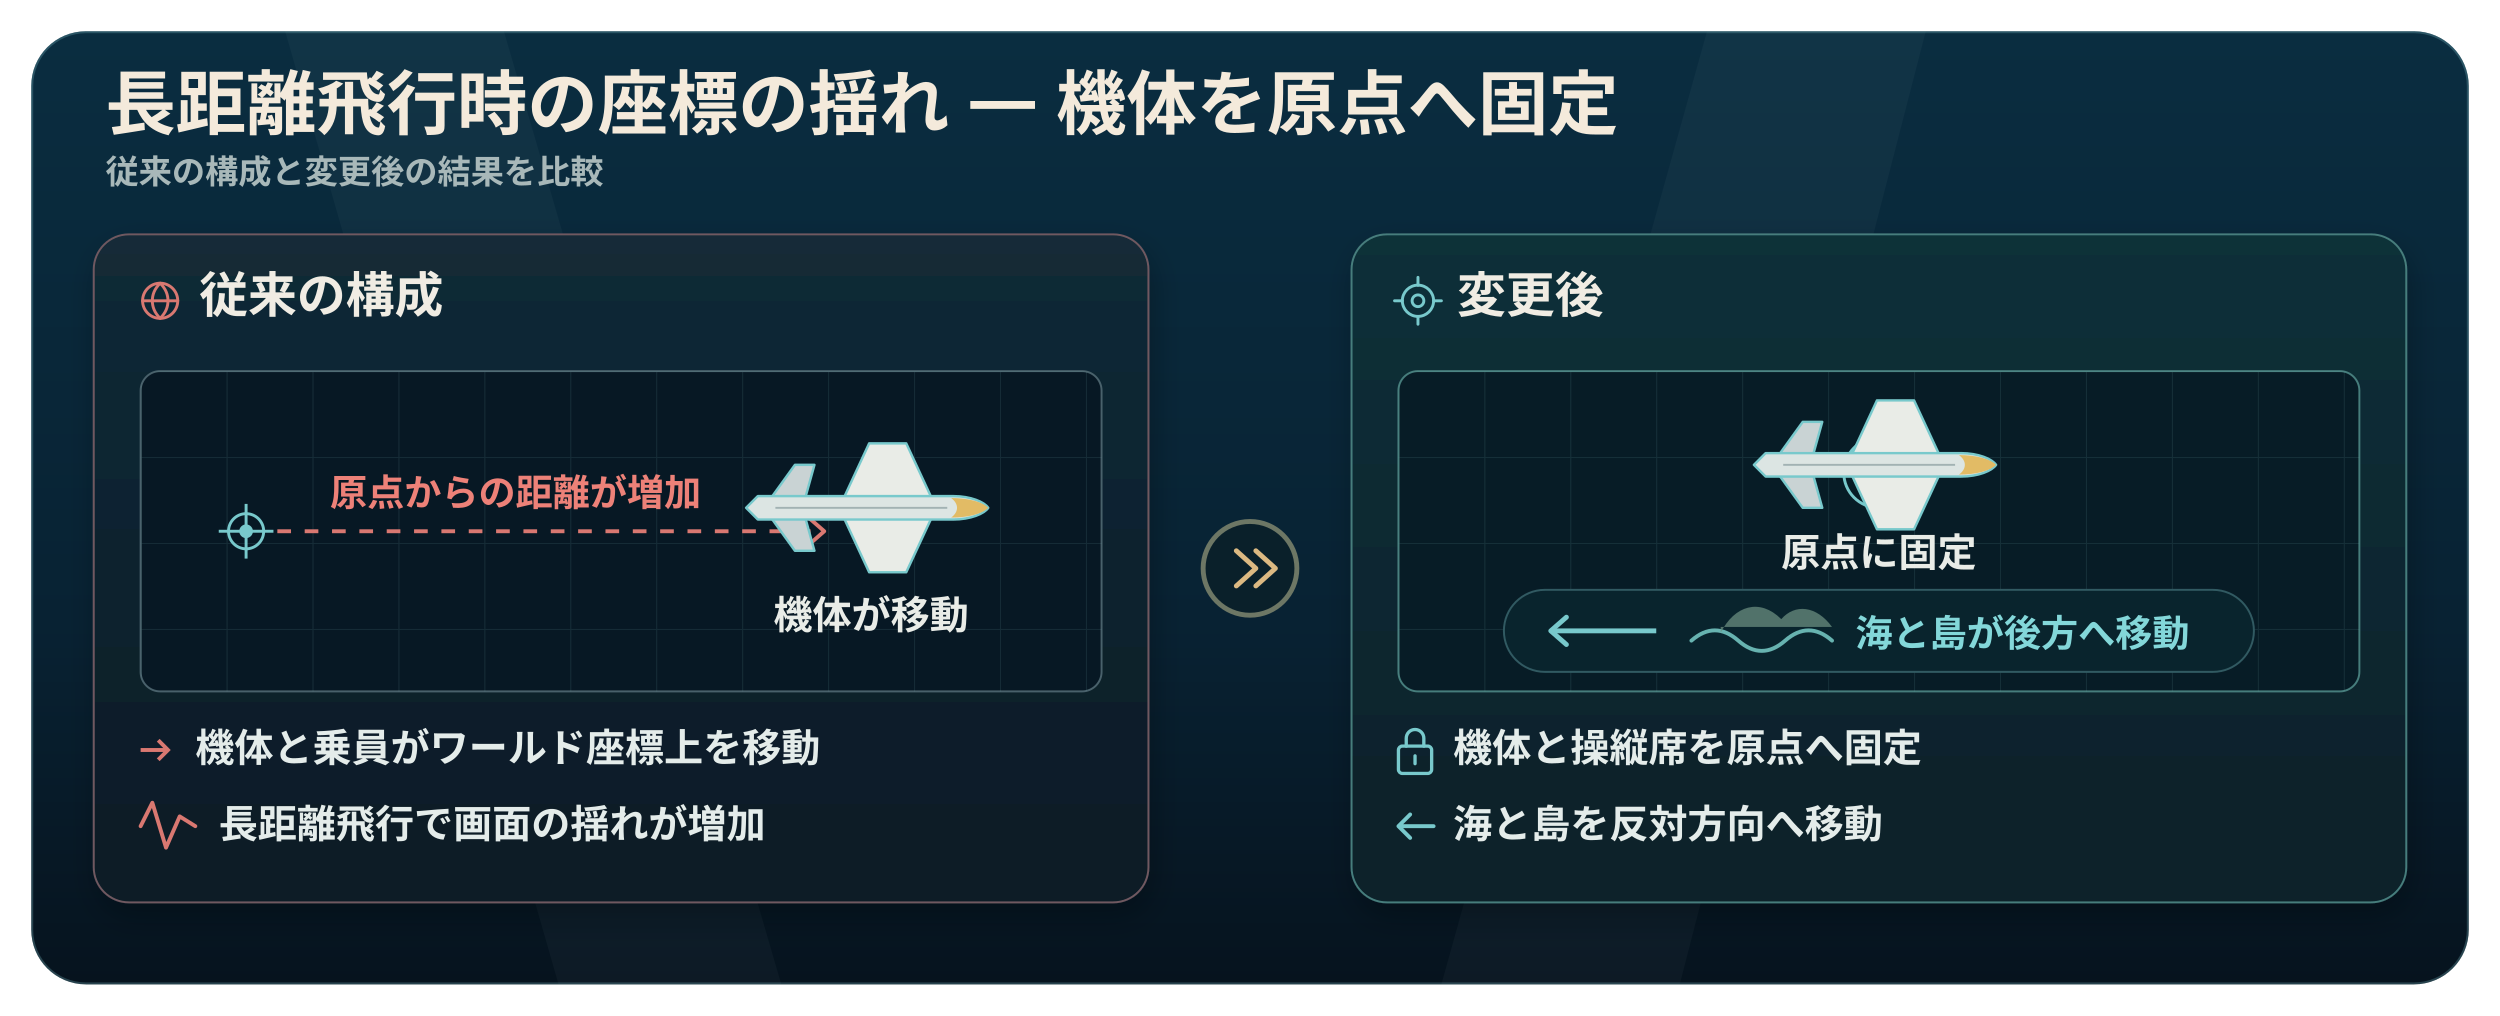
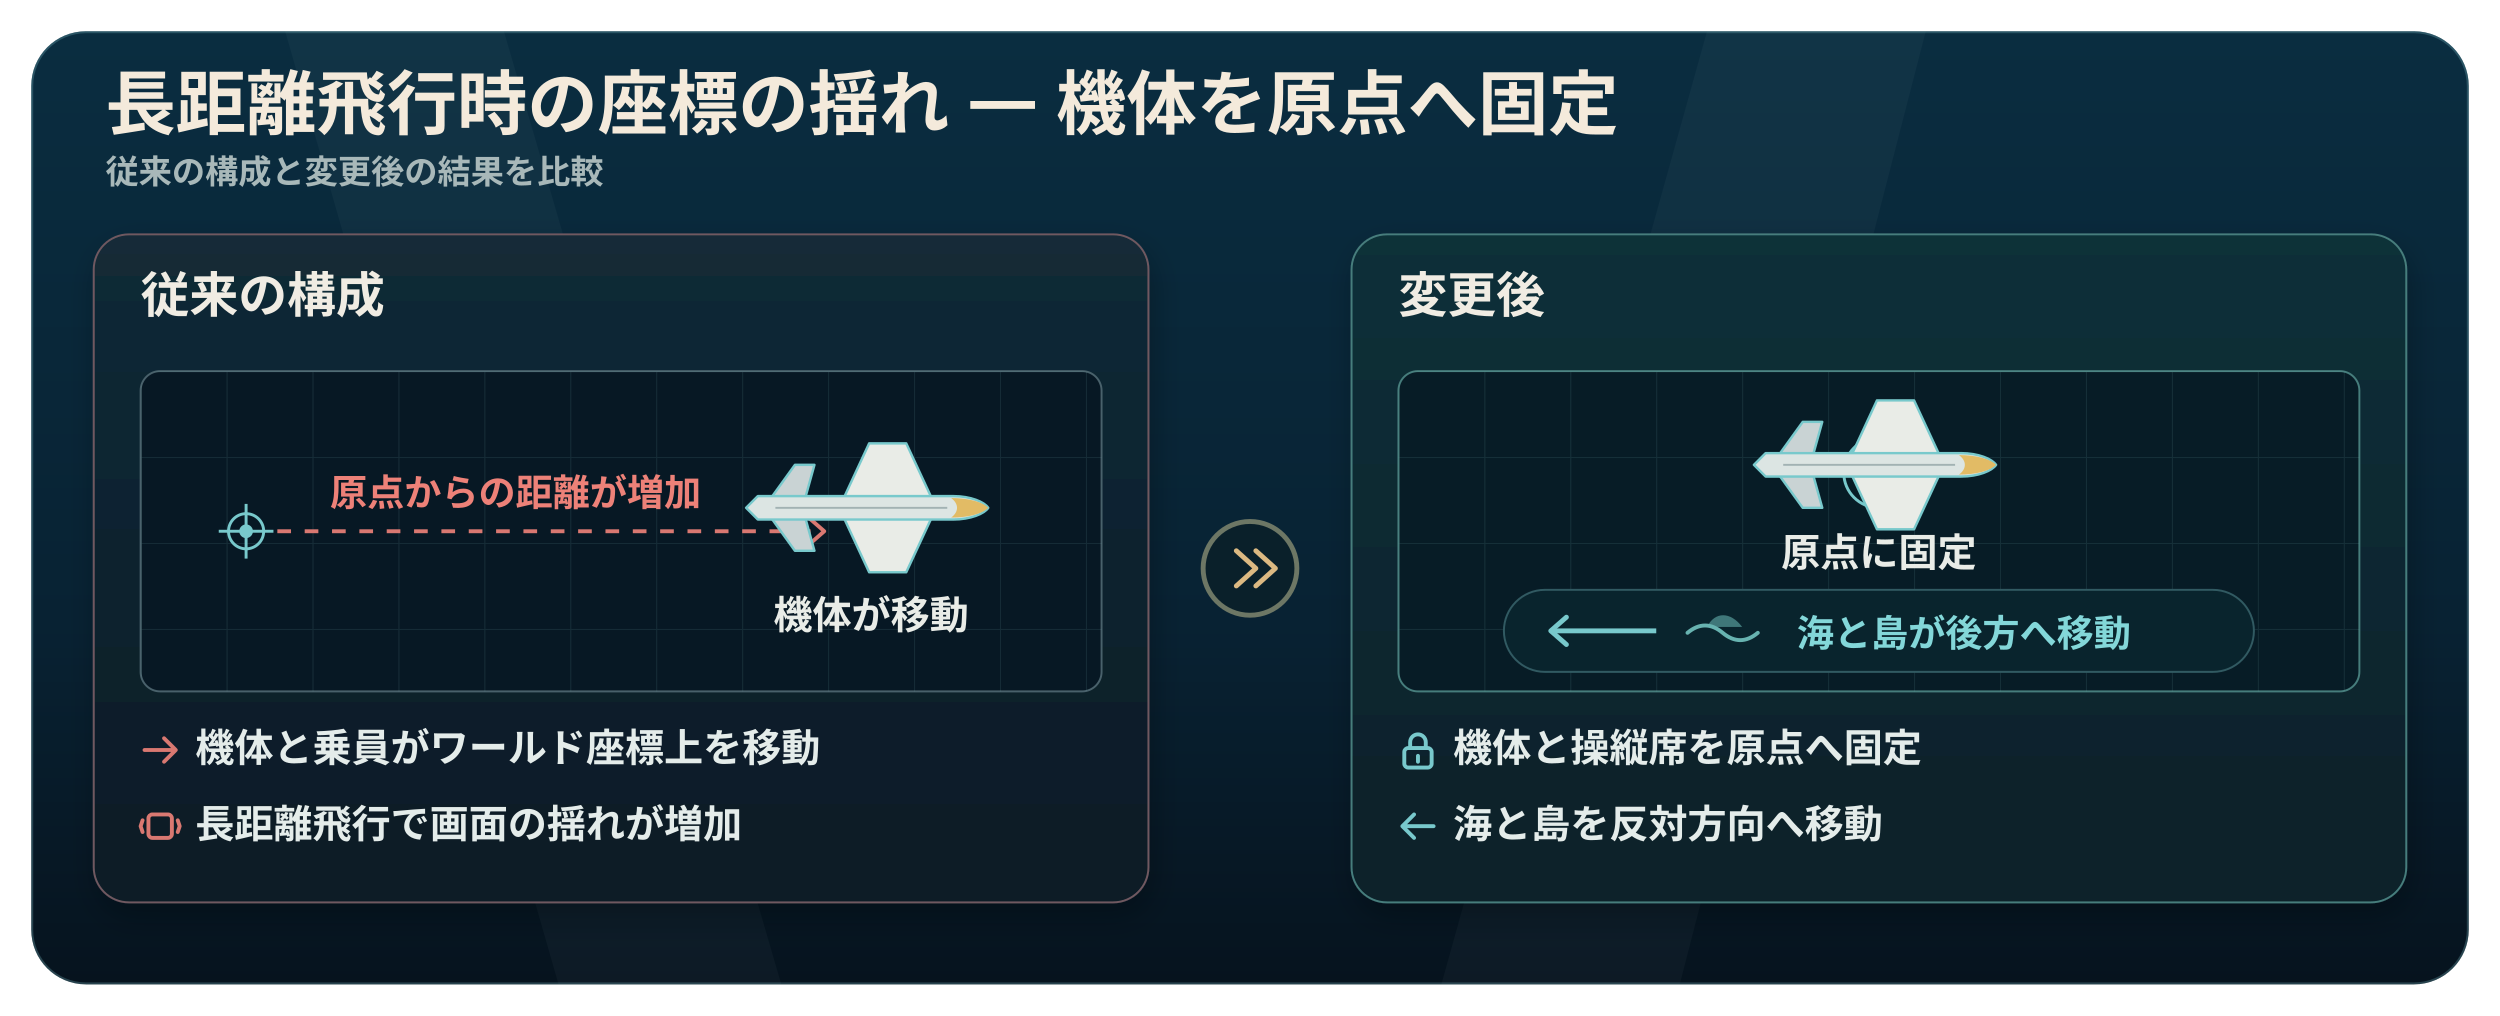
<svg xmlns="http://www.w3.org/2000/svg" width="1280" height="520" viewBox="0 0 1280 520" role="img" aria-labelledby="title desc">
  <defs>
    <linearGradient id="background" x1="0" y1="0" x2="0" y2="1">
      <stop stop-color="#0a2d40" />
      <stop offset=".62" stop-color="#082233" />
      <stop offset="1" stop-color="#06131e" />
    </linearGradient>
    <linearGradient id="beforeCard" x1="0" y1="0" x2="0" y2="1">
      <stop stop-color="#122a37" />
      <stop offset="1" stop-color="#0a1b26" />
    </linearGradient>
    <linearGradient id="afterCard" x1="0" y1="0" x2="0" y2="1">
      <stop stop-color="#0c3039" />
      <stop offset="1" stop-color="#082029" />
    </linearGradient>
    <pattern id="grid" width="44" height="44" patternUnits="userSpaceOnUse">
      <path d="M44 0H0V44" fill="none" stroke="#8fd4d7" stroke-opacity=".11" />
    </pattern>
    <filter id="shadow" x="-15%" y="-15%" width="130%" height="140%">
      <feDropShadow dy="7" stdDeviation="8" flood-color="#000" flood-opacity=".26" />
    </filter>
    <style>
      text{font-family:"Noto Sans JP","Yu Gothic UI","Segoe UI",sans-serif}
      .title{fill:#f4eadb;font-size:36px;font-weight:700}.sub{fill:#a8b8b9;font-size:17px;font-weight:600}
      .cardTitle{fill:#f0ece3;font-size:25px;font-weight:700}.label{fill:#e9ece7;font-size:20px;font-weight:650}
      .muted{fill:#aebbbc;font-size:18px;font-weight:550}.danger{fill:#ed8178;font-size:19px;font-weight:650}
      .accent{fill:#83d7d9;font-size:19px;font-weight:650}.fact{fill:#e4ecea;font-size:20px;font-weight:600}
    </style>
    <g id="ekranoplanTop" stroke="#78c9cc" stroke-width="1.25" stroke-linejoin="round">
      <path d="M-52-4L-39-22H-29L-34-4V4L-29 22H-39L-52 4Z" fill="#c9d3d4" />
      <path d="M-14-5L-1-33H18L31-5V5L18 33H-1L-14 5Z" fill="#e9ece7" />
      <path d="M-58-6H42C51-6 58-3 60 0C58 3 51 6 42 6H-58L-64 0Z" fill="#dce5e3" />
      <path d="M41-5C50-5 57-3 60 0C57 3 50 5 41 5C45 2 45-2 41-5Z" fill="#e2bb65" stroke="none" />
      <path d="M-49 0H39" fill="none" stroke="#93a5a7" stroke-width="1" opacity=".8" />
    </g>
  </defs>
  <rect x="16" y="16" width="1248" height="488" rx="28" fill="url(#background)" />
  <path d="M146 16h112l142 488H286zM874 16h112l-126 488H738z" fill="#d1f7f4" fill-opacity=".035" />
  <rect x="16.5" y="16.5" width="1247" height="487" rx="27.5" fill="none" stroke="#73aeb9" stroke-opacity=".31" />
  <text x="54" y="66" class="title">長距離飛行時の座標の揺れ — 機体を原点へ固定</text>
  <text x="54" y="94" class="sub">従来の構成と変更後の結果を比較</text>
  <g filter="url(#shadow)">
    <rect x="48" y="120" width="540" height="342" rx="18" fill="url(#beforeCard)" stroke="#6f5960" />
    <rect x="692" y="120" width="540" height="342" rx="18" fill="url(#afterCard)" stroke="#467d7c" />
  </g>
-   <g transform="translate(72 160)">
-     <g fill="none" stroke="#d97871" stroke-width="1.5" stroke-linecap="round">
-       <circle cx="10" cy="-6" r="9" />
-       <path d="M1-6h18M10-15c3 3 4 6 4 9s-1 6-4 9M10-15c-3 3-4 6-4 9s1 6 4 9" />
-     </g>
-     <text x="30" y="0" class="cardTitle">従来の構成</text>
-   </g>
-   <g transform="translate(716 160)">
-     <g fill="none" stroke="#78c9cc" stroke-width="1.5" stroke-linecap="round">
-       <circle cx="10" cy="-6" r="8" />
-       <circle cx="10" cy="-6" r="3" />
-       <path d="M10-18v4M10 2v4M-2-6h4M18-6h4" />
-     </g>
-     <text x="30" y="0" class="cardTitle">変更後</text>
-   </g>
+   <text x="72" y="160" class="cardTitle">従来の構成</text>
+   <text x="716" y="160" class="cardTitle">変更後</text>
  <g transform="translate(72 190)">
    <rect width="492" height="164" rx="10" fill="#071824" stroke="#49616b" />
    <rect width="492" height="164" rx="10" fill="url(#grid)" />
    <g transform="translate(54 82)" fill="none" stroke="#78c9cc" stroke-width="1.5">
      <circle r="9" />
      <path d="M-14 0h28M0-14v28" />
    </g>
    <circle cx="54" cy="82" r="3.5" fill="#78c9cc" />
    <path d="M70 82H350" fill="none" stroke="#d97871" stroke-width="2" stroke-dasharray="7 7" />
    <path d="M342 75l8 7-8 7" fill="none" stroke="#d97871" stroke-width="2" stroke-linecap="round" stroke-linejoin="round" />
    <text x="192" y="69" class="danger" text-anchor="middle">原点からの距離が増加</text>
    <g transform="translate(374 70)">
      <use href="#ekranoplanTop" />
      <text x="0" y="62" class="label" text-anchor="middle">機体が移動</text>
    </g>
  </g>
  <g transform="translate(72 384)">
-     <path d="M0 0h14" stroke="#d97871" stroke-width="2" />
-     <path d="M9-5l5 5-5 5" fill="none" stroke="#d97871" stroke-width="2" />
+     <g transform="translate(0 -10)" fill="none" stroke="#d97871" stroke-width="2" stroke-linecap="round" stroke-linejoin="round">
+       <path d="M2 10h16M12 4l6 6-6 6" />
+     </g>
    <text x="28" y="6" class="fact">機体と乗員がワールド座標上を移動</text>
-     <path d="M0 39l6-12 7 23 7-16 8 5" fill="none" stroke="#d97871" stroke-width="2" stroke-linecap="round" stroke-linejoin="round" />
-     <text x="40" y="45" class="fact">長距離飛行で画面の揺れが増加</text>
+     <g transform="translate(0 29)" fill="none" stroke="#d97871" stroke-width="2" stroke-linecap="round" stroke-linejoin="round">
+       <rect x="4" y="4" width="12" height="12" rx="2" />
+       <path d="M1 7l-1 3 1 3M19 7l1 3-1 3" />
+     </g>
+     <text x="28" y="45" class="fact">長距離飛行で画面の揺れが増加</text>
  </g>
  <g transform="translate(716 190)">
    <rect width="492" height="164" rx="10" fill="#071c26" stroke="#467d7c" />
    <rect width="492" height="164" rx="10" fill="url(#grid)" />
    <g transform="translate(246 52)" fill="none" stroke="#78c9cc" stroke-width="1.5">
      <circle r="18" />
      <path d="M-28 0h56M0-28v56" />
    </g>
    <circle cx="246" cy="52" r="4" fill="#dcb982" />
    <g transform="translate(246 48)">
      <use href="#ekranoplanTop" />
      <text x="0" y="52" class="label" text-anchor="middle">原点に固定</text>
    </g>
    <g transform="translate(54 112)">
      <rect width="384" height="42" rx="21" fill="#09242d" stroke="#315a62" />
      <path d="M78 21H24" fill="none" stroke="#78c9cc" stroke-width="2.5" />
      <path d="M32 14l-8 7 8 7" fill="none" stroke="#78c9cc" stroke-width="2.5" stroke-linecap="round" stroke-linejoin="round" />
-       <g transform="translate(96 1)" fill="none" stroke="#67b3b0" stroke-width="2" stroke-linecap="round">
-         <path d="M0 25c8-7 16-7 24 0s16 7 24 0 16-7 24 0" />
-         <path d="M15 21c7-14 20-18 31-7 7-8 18-7 26 4H15Z" fill="#6d9181" fill-opacity=".72" stroke="none" />
+       <g transform="translate(94 10)" fill="none" stroke="#67b3b0" stroke-width="2" stroke-linecap="round" stroke-linejoin="round">
+         <path d="M0 12c6-5 12-5 18 0s12 5 18 0" />
+         <path d="M10 9c4-8 12-8 18 0Z" fill="#67b3b0" fill-opacity=".58" stroke="none" />
      </g>
-       <text x="180" y="29" class="accent">海と島が後方へ移動</text>
+       <text x="150" y="29" class="accent">海と島が後方へ移動</text>
    </g>
  </g>
  <g transform="translate(716 384)">
-     <g fill="none" stroke="#78c9cc" stroke-width="1.7" stroke-linecap="round" stroke-linejoin="round">
-       <rect x="0" y="-2" width="17" height="14" rx="2" />
-       <path d="M4-2v-4a4.5 4.5 0 0 1 9 0v4M8.5 3v4" />
+     <g transform="translate(0 -10)" fill="none" stroke="#78c9cc" stroke-width="2" stroke-linecap="round" stroke-linejoin="round">
+       <rect x="3" y="9" width="14" height="10" rx="2" />
+       <path d="M6 9V6a4 4 0 0 1 8 0v3M10 13v3" />
    </g>
    <text x="28" y="6" class="fact">機体と操縦席を原点へ固定</text>
-     <path d="M18 39H0M6 33l-6 6 6 6" fill="none" stroke="#78c9cc" stroke-width="2" stroke-linecap="round" stroke-linejoin="round" />
+     <g transform="translate(0 29)" fill="none" stroke="#78c9cc" stroke-width="2" stroke-linecap="round" stroke-linejoin="round">
+       <path d="M18 10H2M8 4l-6 6 6 6" />
+     </g>
    <text x="28" y="45" class="fact">海と島を反対方向へ移動</text>
  </g>
  <g transform="translate(640 291)" fill="none" stroke="#dcb982" stroke-width="2.5" stroke-linecap="round" stroke-linejoin="round">
    <circle r="24" fill="#0a202a" stroke="#6d7765" />
    <path d="M-7-9l10 9-10 9M3-9l10 9-10 9" />
  </g>
</svg>
